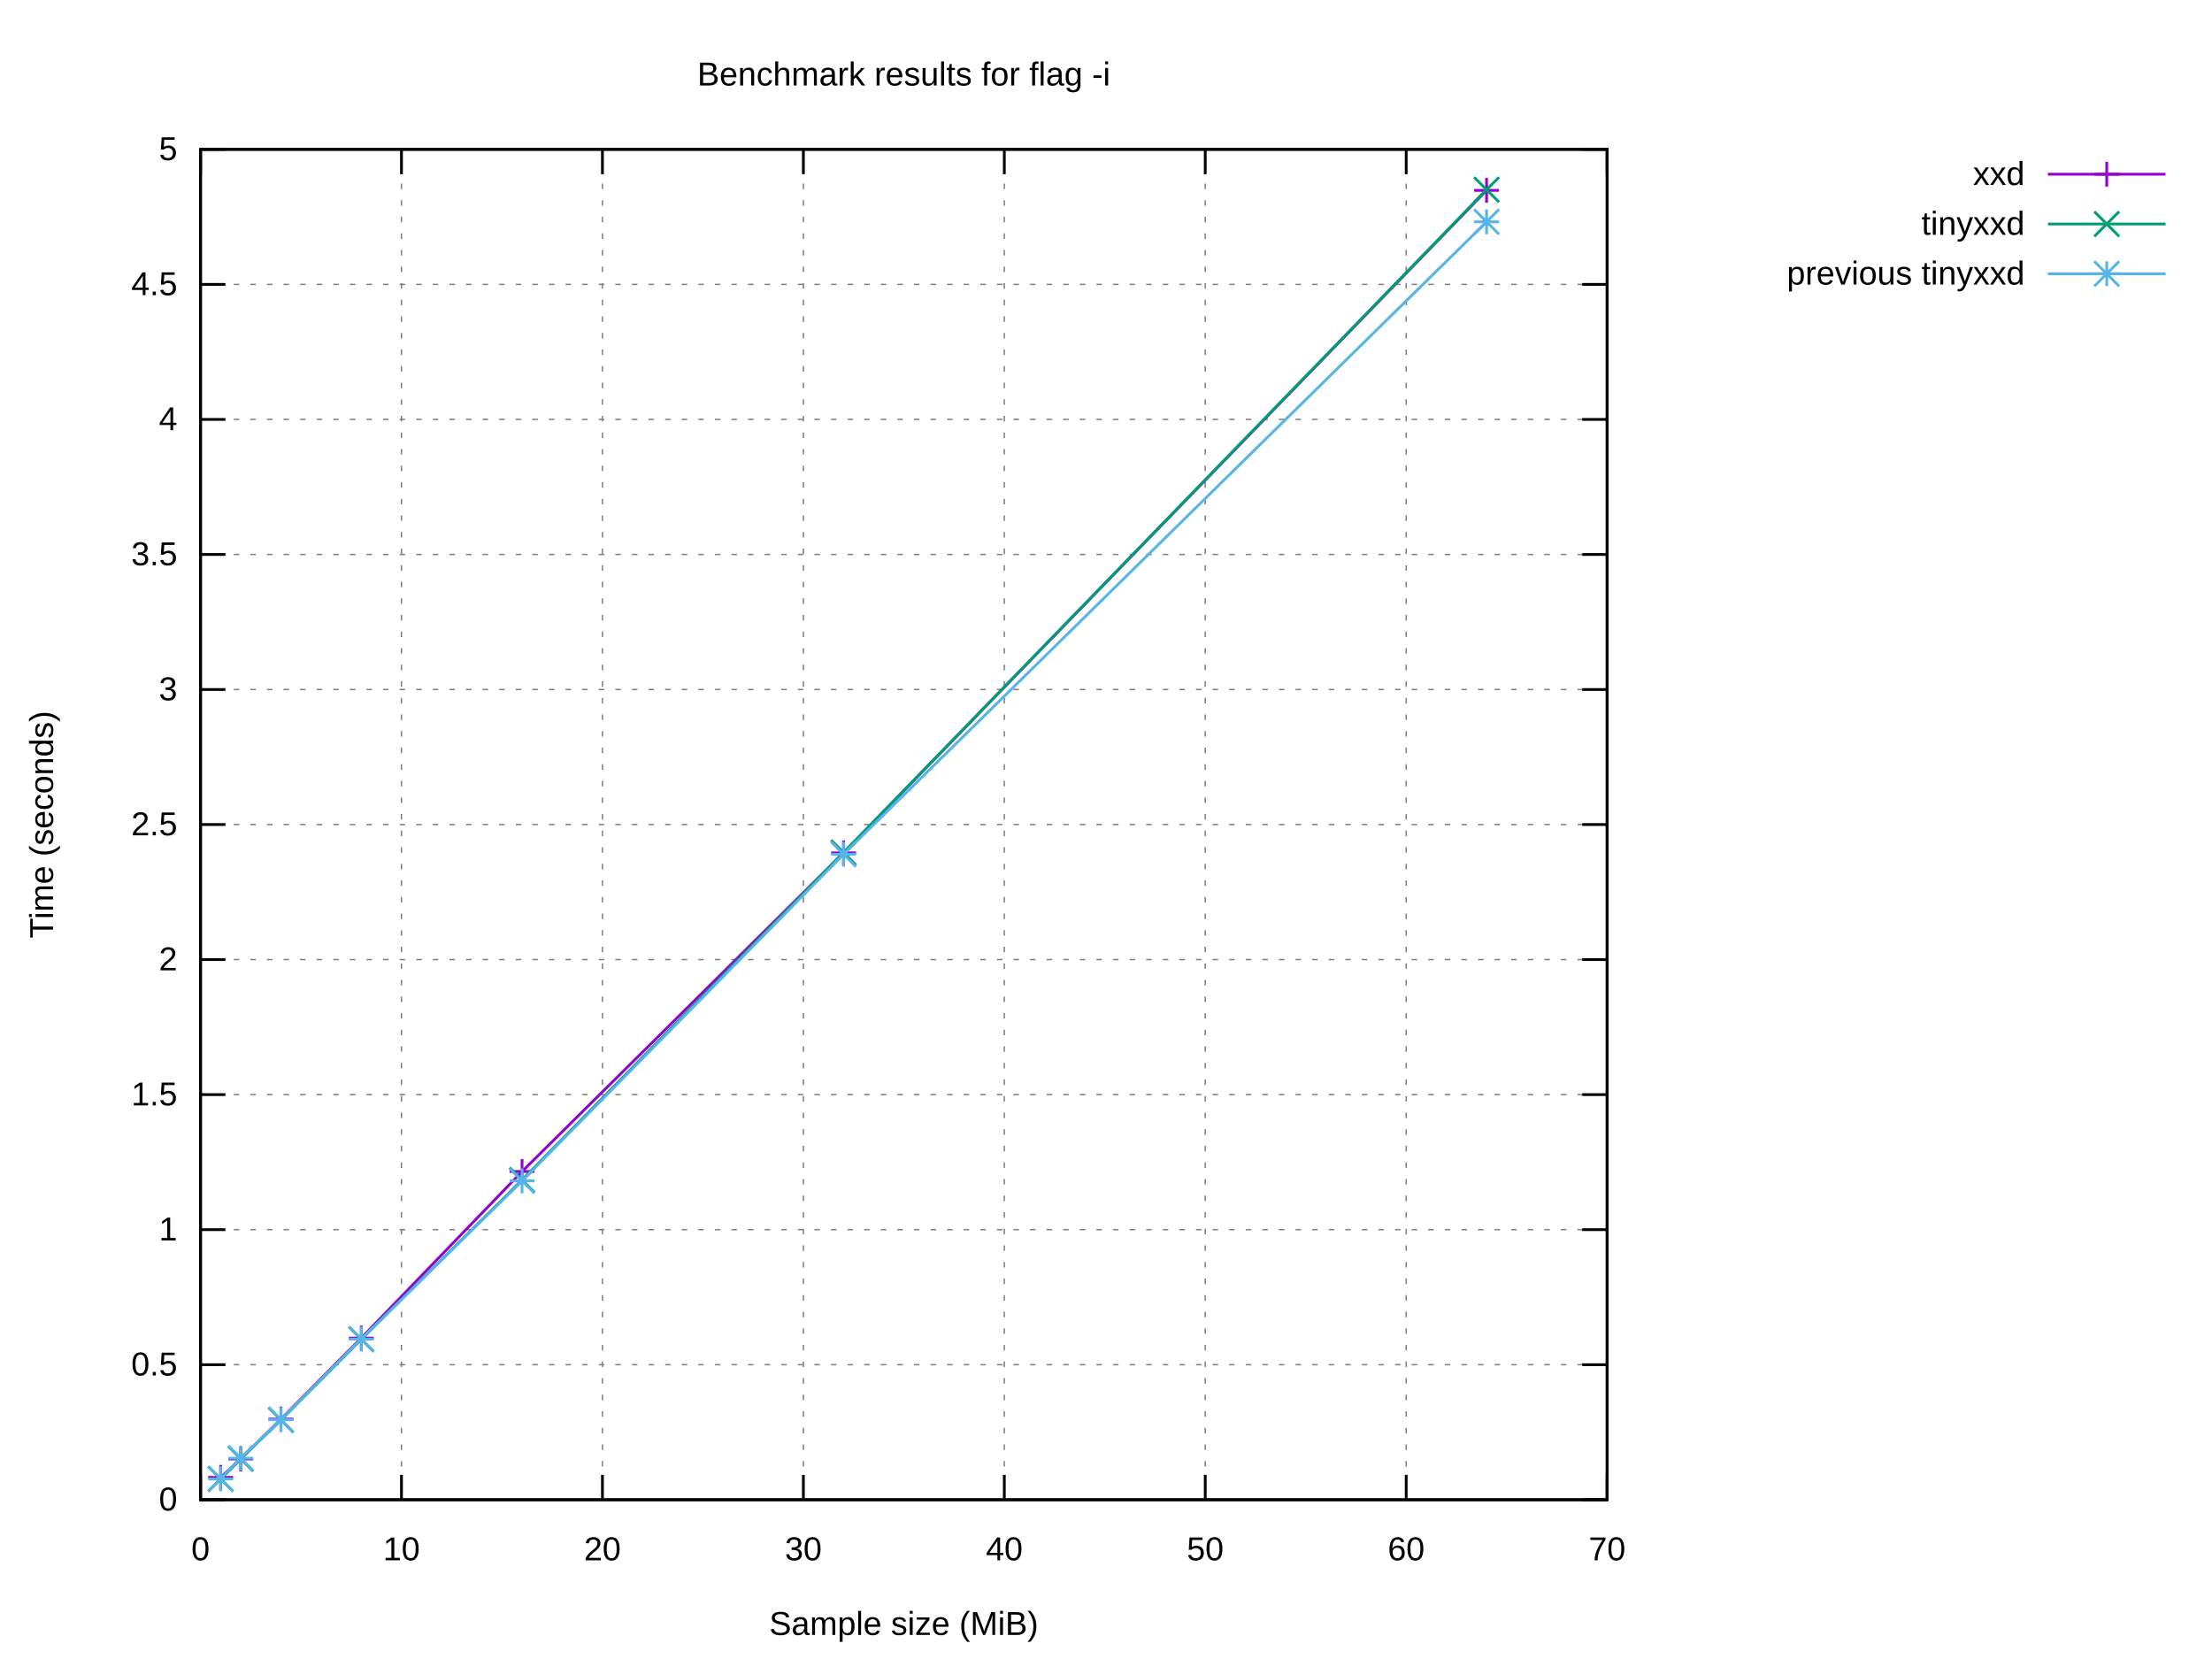
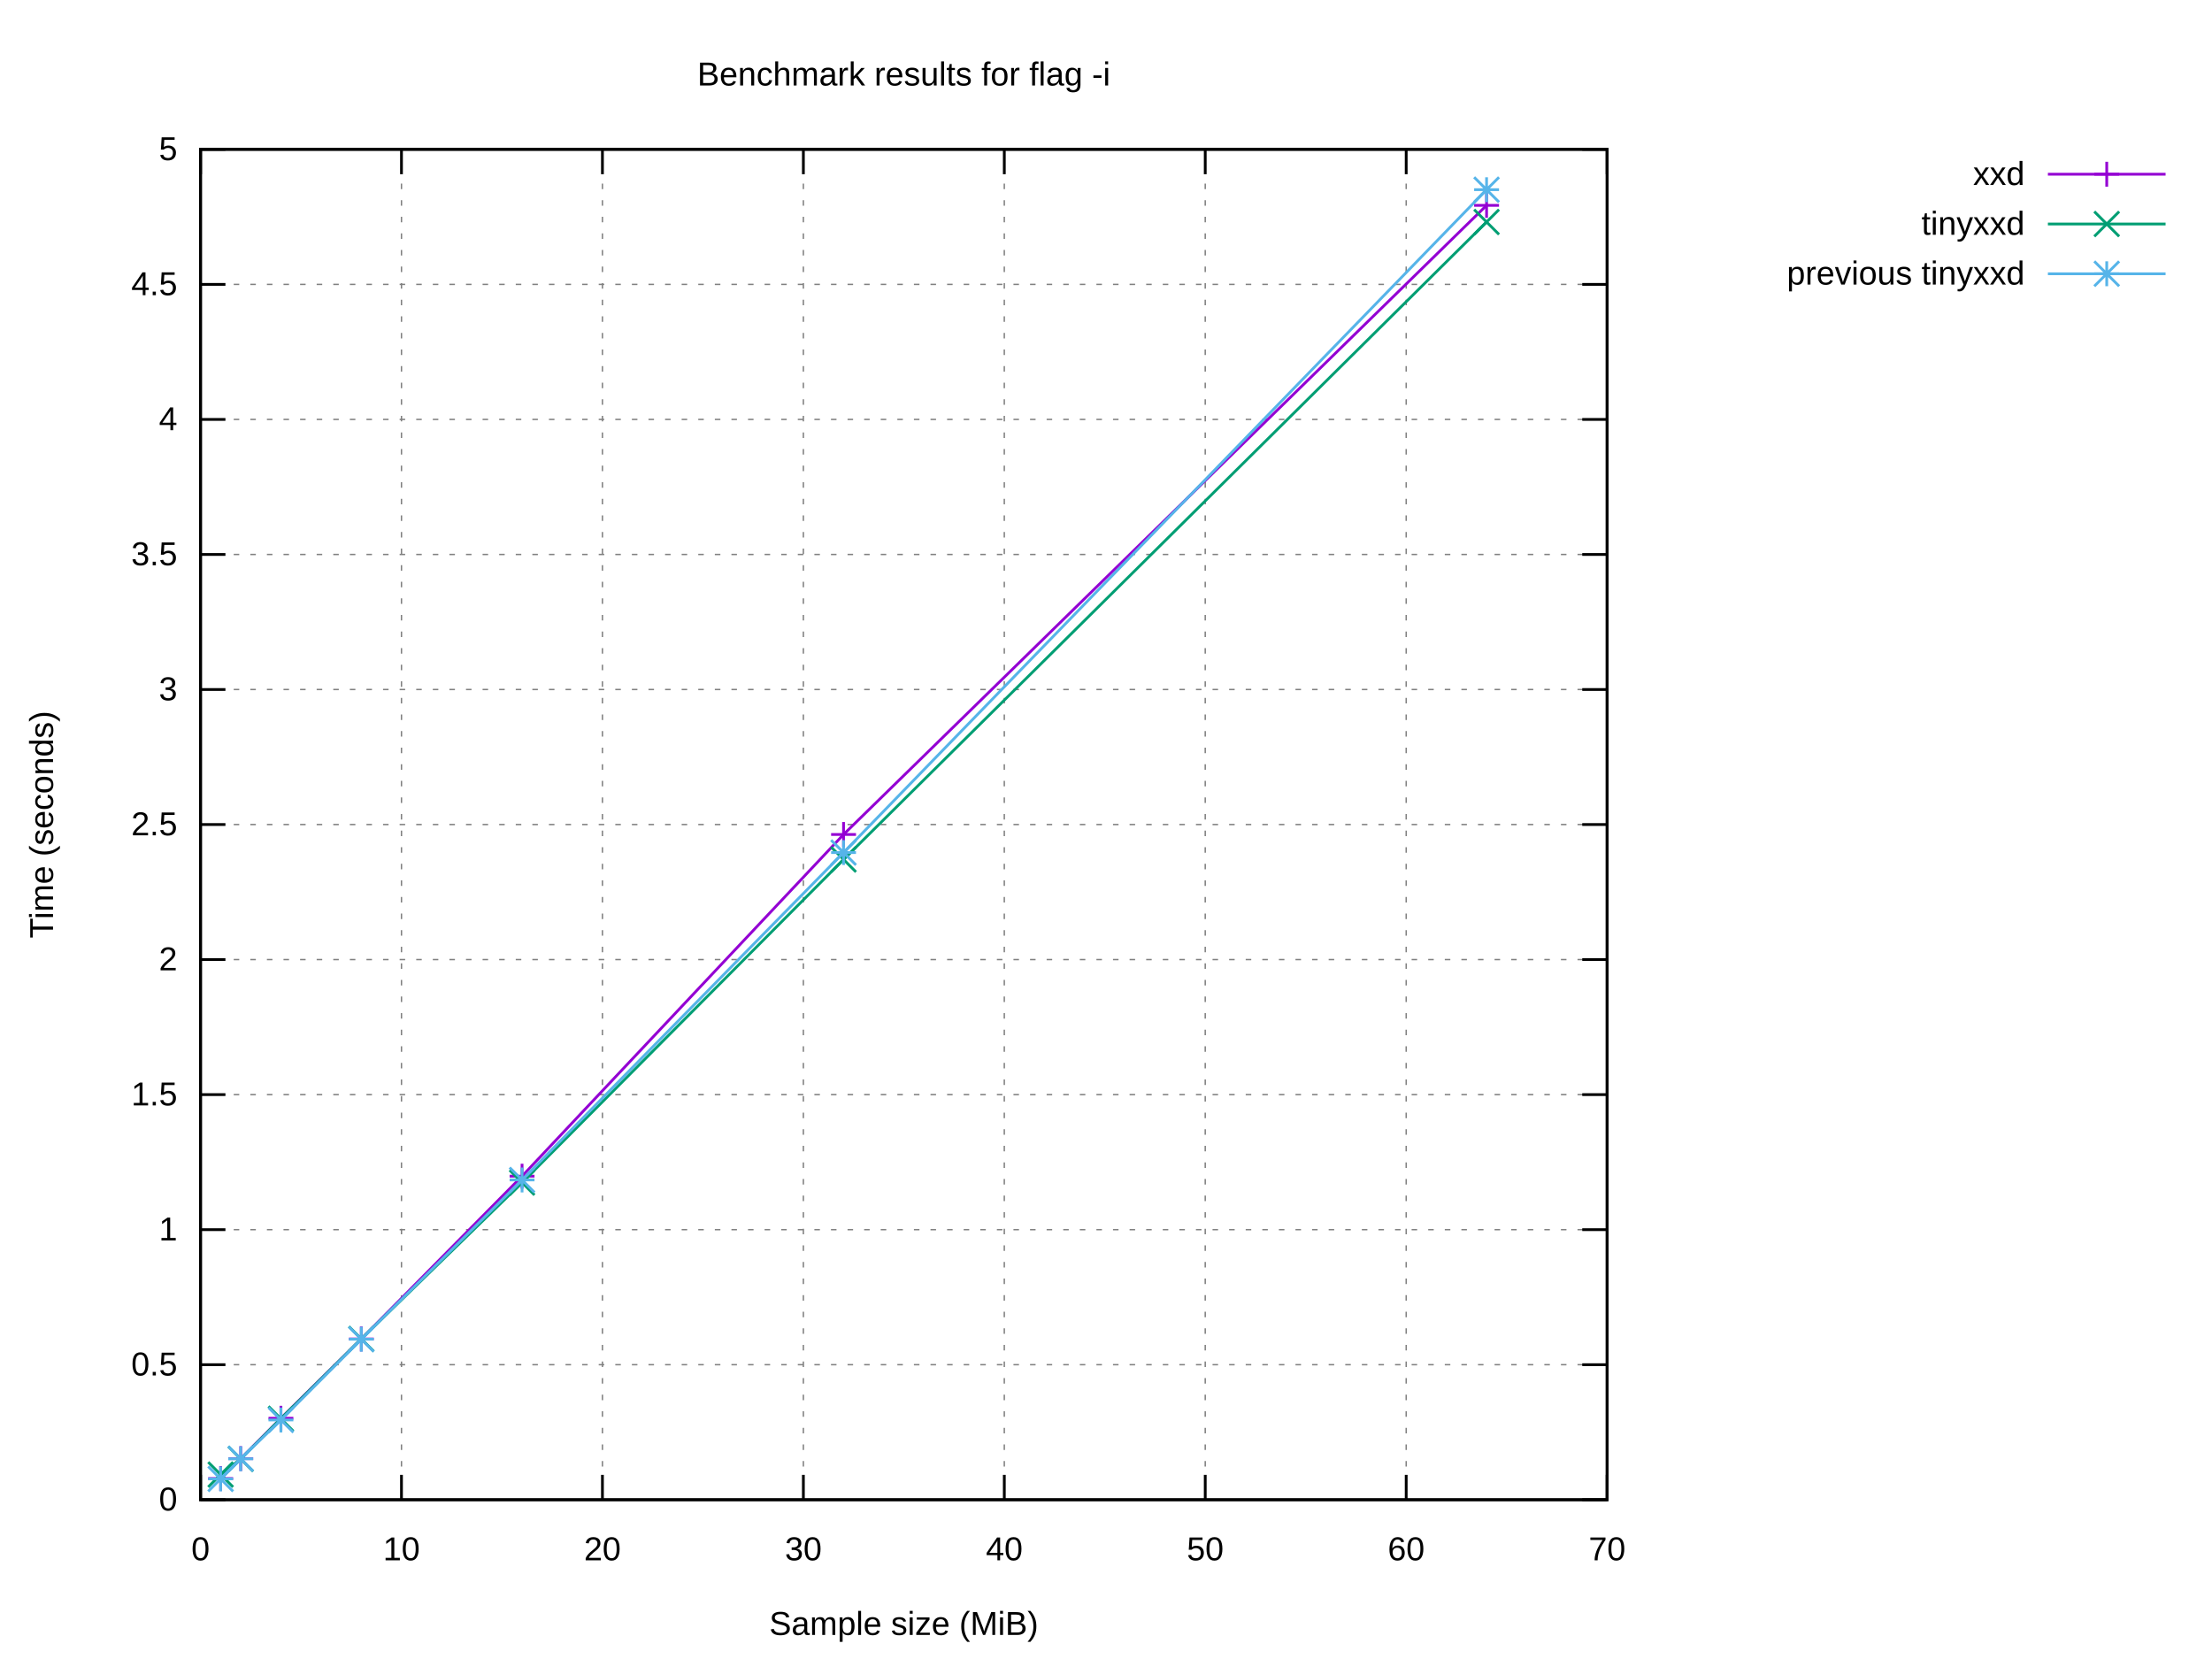
<svg xmlns="http://www.w3.org/2000/svg" xmlns:xlink="http://www.w3.org/1999/xlink" width="800" height="600" viewBox="0 0 800 600">
  <g id="gnuplot_canvas">
    <rect x="0" y="0" width="800" height="600" fill="#ffffff" />
    <defs>
      <circle id="gpDot" r="0.5" stroke-width="0.5" stroke="currentColor" />
      <path id="gpPt0" stroke-width="0.222" stroke="currentColor" d="M-1,0 h2 M0,-1 v2" />
      <path id="gpPt1" stroke-width="0.222" stroke="currentColor" d="M-1,-1 L1,1 M1,-1 L-1,1" />
      <path id="gpPt2" stroke-width="0.222" stroke="currentColor" d="M-1,0 L1,0 M0,-1 L0,1 M-1,-1 L1,1 M-1,1 L1,-1" />
      <rect id="gpPt3" stroke-width="0.222" stroke="currentColor" x="-1" y="-1" width="2" height="2" />
      <rect id="gpPt4" stroke-width="0.222" stroke="currentColor" fill="currentColor" x="-1" y="-1" width="2" height="2" />
      <circle id="gpPt5" stroke-width="0.222" stroke="currentColor" cx="0" cy="0" r="1" />
      <use xlink:href="#gpPt5" id="gpPt6" fill="currentColor" stroke="none" />
      <path id="gpPt7" stroke-width="0.222" stroke="currentColor" d="M0,-1.33 L-1.33,0.67 L1.33,0.67 z" />
      <use xlink:href="#gpPt7" id="gpPt8" fill="currentColor" stroke="none" />
      <use xlink:href="#gpPt7" id="gpPt9" stroke="currentColor" transform="rotate(180)" />
      <use xlink:href="#gpPt9" id="gpPt10" fill="currentColor" stroke="none" />
      <use xlink:href="#gpPt3" id="gpPt11" stroke="currentColor" transform="rotate(45)" />
      <use xlink:href="#gpPt11" id="gpPt12" fill="currentColor" stroke="none" />
      <path id="gpPt13" stroke-width="0.222" stroke="currentColor" d="M0,1.330 L1.265,0.411 L0.782,-1.067 L-0.782,-1.076 L-1.265,0.411 z" />
      <use xlink:href="#gpPt13" id="gpPt14" fill="currentColor" stroke="none" />
      <filter id="textbox" filterUnits="objectBoundingBox" x="0" y="0" height="1" width="1">
        <feFlood flood-color="#FFFFFF" flood-opacity="1" result="bgnd" />
        <feComposite in="SourceGraphic" in2="bgnd" operator="atop" />
      </filter>
      <filter id="greybox" filterUnits="objectBoundingBox" x="0" y="0" height="1" width="1">
        <feFlood flood-color="lightgrey" flood-opacity="1" result="grey" />
        <feComposite in="SourceGraphic" in2="grey" operator="atop" />
      </filter>
    </defs>
    <g fill="none" color="#FFFFFF" stroke="currentColor" stroke-width="1.00" stroke-linecap="butt" stroke-linejoin="miter">
</g>
    <g fill="none" color="black" stroke="currentColor" stroke-width="1.00" stroke-linecap="butt" stroke-linejoin="miter">
</g>
    <g fill="none" color="black" stroke="black" stroke-width="0.50" stroke-linecap="butt" stroke-linejoin="miter">
</g>
    <g fill="none" color="gray" stroke="currentColor" stroke-width="0.50" stroke-linecap="butt" stroke-linejoin="miter">
      <path stroke="gray" stroke-dasharray="2,4" class="gridline" d="M72.53,542.40 L581.24,542.40  " />
    </g>
    <g fill="none" color="gray" stroke="gray" stroke-width="1.00" stroke-linecap="butt" stroke-linejoin="miter">
</g>
    <g fill="none" color="black" stroke="currentColor" stroke-width="1.00" stroke-linecap="butt" stroke-linejoin="miter">
      <path stroke="black" d="M72.53,542.40 L81.53,542.40 M581.24,542.40 L572.24,542.40  " />
      <g transform="translate(64.14,546.30)" stroke="none" fill="black" font-family="Arial" font-size="12.00" text-anchor="end">
        <text>
          <tspan font-family="Arial"> 0</tspan>
        </text>
      </g>
    </g>
    <g fill="none" color="black" stroke="currentColor" stroke-width="1.00" stroke-linecap="butt" stroke-linejoin="miter">
</g>
    <g fill="none" color="black" stroke="black" stroke-width="0.50" stroke-linecap="butt" stroke-linejoin="miter">
</g>
    <g fill="none" color="gray" stroke="currentColor" stroke-width="0.50" stroke-linecap="butt" stroke-linejoin="miter">
      <path stroke="gray" stroke-dasharray="2,4" class="gridline" d="M72.53,493.56 L581.24,493.56  " />
    </g>
    <g fill="none" color="gray" stroke="gray" stroke-width="1.00" stroke-linecap="butt" stroke-linejoin="miter">
</g>
    <g fill="none" color="black" stroke="currentColor" stroke-width="1.00" stroke-linecap="butt" stroke-linejoin="miter">
      <path stroke="black" d="M72.53,493.56 L81.53,493.56 M581.24,493.56 L572.24,493.56  " />
      <g transform="translate(64.14,497.46)" stroke="none" fill="black" font-family="Arial" font-size="12.00" text-anchor="end">
        <text>
          <tspan font-family="Arial"> 0.5</tspan>
        </text>
      </g>
    </g>
    <g fill="none" color="black" stroke="currentColor" stroke-width="1.00" stroke-linecap="butt" stroke-linejoin="miter">
</g>
    <g fill="none" color="black" stroke="black" stroke-width="0.50" stroke-linecap="butt" stroke-linejoin="miter">
</g>
    <g fill="none" color="gray" stroke="currentColor" stroke-width="0.50" stroke-linecap="butt" stroke-linejoin="miter">
      <path stroke="gray" stroke-dasharray="2,4" class="gridline" d="M72.53,444.72 L581.24,444.72  " />
    </g>
    <g fill="none" color="gray" stroke="gray" stroke-width="1.00" stroke-linecap="butt" stroke-linejoin="miter">
</g>
    <g fill="none" color="black" stroke="currentColor" stroke-width="1.00" stroke-linecap="butt" stroke-linejoin="miter">
      <path stroke="black" d="M72.53,444.72 L81.53,444.72 M581.24,444.72 L572.24,444.72  " />
      <g transform="translate(64.14,448.62)" stroke="none" fill="black" font-family="Arial" font-size="12.00" text-anchor="end">
        <text>
          <tspan font-family="Arial"> 1</tspan>
        </text>
      </g>
    </g>
    <g fill="none" color="black" stroke="currentColor" stroke-width="1.00" stroke-linecap="butt" stroke-linejoin="miter">
</g>
    <g fill="none" color="black" stroke="black" stroke-width="0.50" stroke-linecap="butt" stroke-linejoin="miter">
</g>
    <g fill="none" color="gray" stroke="currentColor" stroke-width="0.50" stroke-linecap="butt" stroke-linejoin="miter">
      <path stroke="gray" stroke-dasharray="2,4" class="gridline" d="M72.53,395.88 L581.24,395.88  " />
    </g>
    <g fill="none" color="gray" stroke="gray" stroke-width="1.00" stroke-linecap="butt" stroke-linejoin="miter">
</g>
    <g fill="none" color="black" stroke="currentColor" stroke-width="1.00" stroke-linecap="butt" stroke-linejoin="miter">
      <path stroke="black" d="M72.53,395.88 L81.53,395.88 M581.24,395.88 L572.24,395.88  " />
      <g transform="translate(64.14,399.78)" stroke="none" fill="black" font-family="Arial" font-size="12.00" text-anchor="end">
        <text>
          <tspan font-family="Arial"> 1.5</tspan>
        </text>
      </g>
    </g>
    <g fill="none" color="black" stroke="currentColor" stroke-width="1.00" stroke-linecap="butt" stroke-linejoin="miter">
</g>
    <g fill="none" color="black" stroke="black" stroke-width="0.50" stroke-linecap="butt" stroke-linejoin="miter">
</g>
    <g fill="none" color="gray" stroke="currentColor" stroke-width="0.50" stroke-linecap="butt" stroke-linejoin="miter">
      <path stroke="gray" stroke-dasharray="2,4" class="gridline" d="M72.53,347.04 L581.24,347.04  " />
    </g>
    <g fill="none" color="gray" stroke="gray" stroke-width="1.00" stroke-linecap="butt" stroke-linejoin="miter">
</g>
    <g fill="none" color="black" stroke="currentColor" stroke-width="1.00" stroke-linecap="butt" stroke-linejoin="miter">
      <path stroke="black" d="M72.53,347.04 L81.53,347.04 M581.24,347.04 L572.24,347.04  " />
      <g transform="translate(64.14,350.94)" stroke="none" fill="black" font-family="Arial" font-size="12.00" text-anchor="end">
        <text>
          <tspan font-family="Arial"> 2</tspan>
        </text>
      </g>
    </g>
    <g fill="none" color="black" stroke="currentColor" stroke-width="1.00" stroke-linecap="butt" stroke-linejoin="miter">
</g>
    <g fill="none" color="black" stroke="black" stroke-width="0.50" stroke-linecap="butt" stroke-linejoin="miter">
</g>
    <g fill="none" color="gray" stroke="currentColor" stroke-width="0.50" stroke-linecap="butt" stroke-linejoin="miter">
      <path stroke="gray" stroke-dasharray="2,4" class="gridline" d="M72.53,298.20 L581.24,298.20  " />
    </g>
    <g fill="none" color="gray" stroke="gray" stroke-width="1.00" stroke-linecap="butt" stroke-linejoin="miter">
</g>
    <g fill="none" color="black" stroke="currentColor" stroke-width="1.00" stroke-linecap="butt" stroke-linejoin="miter">
      <path stroke="black" d="M72.53,298.20 L81.53,298.20 M581.24,298.20 L572.24,298.20  " />
      <g transform="translate(64.14,302.10)" stroke="none" fill="black" font-family="Arial" font-size="12.00" text-anchor="end">
        <text>
          <tspan font-family="Arial"> 2.5</tspan>
        </text>
      </g>
    </g>
    <g fill="none" color="black" stroke="currentColor" stroke-width="1.00" stroke-linecap="butt" stroke-linejoin="miter">
</g>
    <g fill="none" color="black" stroke="black" stroke-width="0.50" stroke-linecap="butt" stroke-linejoin="miter">
</g>
    <g fill="none" color="gray" stroke="currentColor" stroke-width="0.50" stroke-linecap="butt" stroke-linejoin="miter">
      <path stroke="gray" stroke-dasharray="2,4" class="gridline" d="M72.53,249.37 L581.24,249.37  " />
    </g>
    <g fill="none" color="gray" stroke="gray" stroke-width="1.00" stroke-linecap="butt" stroke-linejoin="miter">
</g>
    <g fill="none" color="black" stroke="currentColor" stroke-width="1.00" stroke-linecap="butt" stroke-linejoin="miter">
      <path stroke="black" d="M72.53,249.37 L81.53,249.37 M581.24,249.37 L572.24,249.37  " />
      <g transform="translate(64.14,253.27)" stroke="none" fill="black" font-family="Arial" font-size="12.00" text-anchor="end">
        <text>
          <tspan font-family="Arial"> 3</tspan>
        </text>
      </g>
    </g>
    <g fill="none" color="black" stroke="currentColor" stroke-width="1.00" stroke-linecap="butt" stroke-linejoin="miter">
</g>
    <g fill="none" color="black" stroke="black" stroke-width="0.50" stroke-linecap="butt" stroke-linejoin="miter">
</g>
    <g fill="none" color="gray" stroke="currentColor" stroke-width="0.50" stroke-linecap="butt" stroke-linejoin="miter">
      <path stroke="gray" stroke-dasharray="2,4" class="gridline" d="M72.53,200.53 L581.24,200.53  " />
    </g>
    <g fill="none" color="gray" stroke="gray" stroke-width="1.00" stroke-linecap="butt" stroke-linejoin="miter">
</g>
    <g fill="none" color="black" stroke="currentColor" stroke-width="1.00" stroke-linecap="butt" stroke-linejoin="miter">
      <path stroke="black" d="M72.53,200.53 L81.53,200.53 M581.24,200.53 L572.24,200.53  " />
      <g transform="translate(64.14,204.43)" stroke="none" fill="black" font-family="Arial" font-size="12.00" text-anchor="end">
        <text>
          <tspan font-family="Arial"> 3.5</tspan>
        </text>
      </g>
    </g>
    <g fill="none" color="black" stroke="currentColor" stroke-width="1.00" stroke-linecap="butt" stroke-linejoin="miter">
</g>
    <g fill="none" color="black" stroke="black" stroke-width="0.50" stroke-linecap="butt" stroke-linejoin="miter">
</g>
    <g fill="none" color="gray" stroke="currentColor" stroke-width="0.50" stroke-linecap="butt" stroke-linejoin="miter">
      <path stroke="gray" stroke-dasharray="2,4" class="gridline" d="M72.53,151.69 L581.24,151.69  " />
    </g>
    <g fill="none" color="gray" stroke="gray" stroke-width="1.00" stroke-linecap="butt" stroke-linejoin="miter">
</g>
    <g fill="none" color="black" stroke="currentColor" stroke-width="1.00" stroke-linecap="butt" stroke-linejoin="miter">
      <path stroke="black" d="M72.53,151.69 L81.53,151.69 M581.24,151.69 L572.24,151.69  " />
      <g transform="translate(64.14,155.59)" stroke="none" fill="black" font-family="Arial" font-size="12.00" text-anchor="end">
        <text>
          <tspan font-family="Arial"> 4</tspan>
        </text>
      </g>
    </g>
    <g fill="none" color="black" stroke="currentColor" stroke-width="1.00" stroke-linecap="butt" stroke-linejoin="miter">
</g>
    <g fill="none" color="black" stroke="black" stroke-width="0.50" stroke-linecap="butt" stroke-linejoin="miter">
</g>
    <g fill="none" color="gray" stroke="currentColor" stroke-width="0.50" stroke-linecap="butt" stroke-linejoin="miter">
      <path stroke="gray" stroke-dasharray="2,4" class="gridline" d="M72.53,102.85 L581.24,102.85  " />
    </g>
    <g fill="none" color="gray" stroke="gray" stroke-width="1.00" stroke-linecap="butt" stroke-linejoin="miter">
</g>
    <g fill="none" color="black" stroke="currentColor" stroke-width="1.00" stroke-linecap="butt" stroke-linejoin="miter">
      <path stroke="black" d="M72.53,102.85 L81.53,102.85 M581.24,102.85 L572.24,102.85  " />
      <g transform="translate(64.14,106.75)" stroke="none" fill="black" font-family="Arial" font-size="12.00" text-anchor="end">
        <text>
          <tspan font-family="Arial"> 4.5</tspan>
        </text>
      </g>
    </g>
    <g fill="none" color="black" stroke="currentColor" stroke-width="1.00" stroke-linecap="butt" stroke-linejoin="miter">
</g>
    <g fill="none" color="black" stroke="black" stroke-width="0.50" stroke-linecap="butt" stroke-linejoin="miter">
</g>
    <g fill="none" color="gray" stroke="currentColor" stroke-width="0.50" stroke-linecap="butt" stroke-linejoin="miter">
      <path stroke="gray" stroke-dasharray="2,4" class="gridline" d="M72.53,54.01 L581.24,54.01  " />
    </g>
    <g fill="none" color="gray" stroke="gray" stroke-width="1.00" stroke-linecap="butt" stroke-linejoin="miter">
</g>
    <g fill="none" color="black" stroke="currentColor" stroke-width="1.00" stroke-linecap="butt" stroke-linejoin="miter">
      <path stroke="black" d="M72.53,54.01 L81.53,54.01 M581.24,54.01 L572.24,54.01  " />
      <g transform="translate(64.14,57.91)" stroke="none" fill="black" font-family="Arial" font-size="12.00" text-anchor="end">
        <text>
          <tspan font-family="Arial"> 5</tspan>
        </text>
      </g>
    </g>
    <g fill="none" color="black" stroke="currentColor" stroke-width="1.00" stroke-linecap="butt" stroke-linejoin="miter">
</g>
    <g fill="none" color="black" stroke="black" stroke-width="0.50" stroke-linecap="butt" stroke-linejoin="miter">
</g>
    <g fill="none" color="gray" stroke="currentColor" stroke-width="0.50" stroke-linecap="butt" stroke-linejoin="miter">
      <path stroke="gray" stroke-dasharray="2,4" class="gridline" d="M72.53,542.40 L72.53,54.01  " />
    </g>
    <g fill="none" color="gray" stroke="gray" stroke-width="1.00" stroke-linecap="butt" stroke-linejoin="miter">
</g>
    <g fill="none" color="black" stroke="currentColor" stroke-width="1.00" stroke-linecap="butt" stroke-linejoin="miter">
      <path stroke="black" d="M72.53,542.40 L72.53,533.40 M72.53,54.01 L72.53,63.01  " />
      <g transform="translate(72.53,564.30)" stroke="none" fill="black" font-family="Arial" font-size="12.00" text-anchor="middle">
        <text>
          <tspan font-family="Arial"> 0</tspan>
        </text>
      </g>
    </g>
    <g fill="none" color="black" stroke="currentColor" stroke-width="1.00" stroke-linecap="butt" stroke-linejoin="miter">
</g>
    <g fill="none" color="black" stroke="black" stroke-width="0.50" stroke-linecap="butt" stroke-linejoin="miter">
</g>
    <g fill="none" color="gray" stroke="currentColor" stroke-width="0.50" stroke-linecap="butt" stroke-linejoin="miter">
      <path stroke="gray" stroke-dasharray="2,4" class="gridline" d="M145.20,542.40 L145.20,54.01  " />
    </g>
    <g fill="none" color="gray" stroke="gray" stroke-width="1.00" stroke-linecap="butt" stroke-linejoin="miter">
</g>
    <g fill="none" color="black" stroke="currentColor" stroke-width="1.00" stroke-linecap="butt" stroke-linejoin="miter">
      <path stroke="black" d="M145.20,542.40 L145.20,533.40 M145.20,54.01 L145.20,63.01  " />
      <g transform="translate(145.20,564.30)" stroke="none" fill="black" font-family="Arial" font-size="12.00" text-anchor="middle">
        <text>
          <tspan font-family="Arial"> 10</tspan>
        </text>
      </g>
    </g>
    <g fill="none" color="black" stroke="currentColor" stroke-width="1.00" stroke-linecap="butt" stroke-linejoin="miter">
</g>
    <g fill="none" color="black" stroke="black" stroke-width="0.50" stroke-linecap="butt" stroke-linejoin="miter">
</g>
    <g fill="none" color="gray" stroke="currentColor" stroke-width="0.50" stroke-linecap="butt" stroke-linejoin="miter">
      <path stroke="gray" stroke-dasharray="2,4" class="gridline" d="M217.88,542.40 L217.88,54.01  " />
    </g>
    <g fill="none" color="gray" stroke="gray" stroke-width="1.00" stroke-linecap="butt" stroke-linejoin="miter">
</g>
    <g fill="none" color="black" stroke="currentColor" stroke-width="1.00" stroke-linecap="butt" stroke-linejoin="miter">
      <path stroke="black" d="M217.88,542.40 L217.88,533.40 M217.88,54.01 L217.88,63.01  " />
      <g transform="translate(217.88,564.30)" stroke="none" fill="black" font-family="Arial" font-size="12.00" text-anchor="middle">
        <text>
          <tspan font-family="Arial"> 20</tspan>
        </text>
      </g>
    </g>
    <g fill="none" color="black" stroke="currentColor" stroke-width="1.00" stroke-linecap="butt" stroke-linejoin="miter">
</g>
    <g fill="none" color="black" stroke="black" stroke-width="0.50" stroke-linecap="butt" stroke-linejoin="miter">
</g>
    <g fill="none" color="gray" stroke="currentColor" stroke-width="0.50" stroke-linecap="butt" stroke-linejoin="miter">
      <path stroke="gray" stroke-dasharray="2,4" class="gridline" d="M290.55,542.40 L290.55,54.01  " />
    </g>
    <g fill="none" color="gray" stroke="gray" stroke-width="1.00" stroke-linecap="butt" stroke-linejoin="miter">
</g>
    <g fill="none" color="black" stroke="currentColor" stroke-width="1.00" stroke-linecap="butt" stroke-linejoin="miter">
      <path stroke="black" d="M290.55,542.40 L290.55,533.40 M290.55,54.01 L290.55,63.01  " />
      <g transform="translate(290.55,564.30)" stroke="none" fill="black" font-family="Arial" font-size="12.00" text-anchor="middle">
        <text>
          <tspan font-family="Arial"> 30</tspan>
        </text>
      </g>
    </g>
    <g fill="none" color="black" stroke="currentColor" stroke-width="1.00" stroke-linecap="butt" stroke-linejoin="miter">
</g>
    <g fill="none" color="black" stroke="black" stroke-width="0.50" stroke-linecap="butt" stroke-linejoin="miter">
</g>
    <g fill="none" color="gray" stroke="currentColor" stroke-width="0.50" stroke-linecap="butt" stroke-linejoin="miter">
      <path stroke="gray" stroke-dasharray="2,4" class="gridline" d="M363.22,542.40 L363.22,54.01  " />
    </g>
    <g fill="none" color="gray" stroke="gray" stroke-width="1.00" stroke-linecap="butt" stroke-linejoin="miter">
</g>
    <g fill="none" color="black" stroke="currentColor" stroke-width="1.00" stroke-linecap="butt" stroke-linejoin="miter">
      <path stroke="black" d="M363.22,542.40 L363.22,533.40 M363.22,54.01 L363.22,63.01  " />
      <g transform="translate(363.22,564.30)" stroke="none" fill="black" font-family="Arial" font-size="12.00" text-anchor="middle">
        <text>
          <tspan font-family="Arial"> 40</tspan>
        </text>
      </g>
    </g>
    <g fill="none" color="black" stroke="currentColor" stroke-width="1.00" stroke-linecap="butt" stroke-linejoin="miter">
</g>
    <g fill="none" color="black" stroke="black" stroke-width="0.50" stroke-linecap="butt" stroke-linejoin="miter">
</g>
    <g fill="none" color="gray" stroke="currentColor" stroke-width="0.50" stroke-linecap="butt" stroke-linejoin="miter">
      <path stroke="gray" stroke-dasharray="2,4" class="gridline" d="M435.89,542.40 L435.89,54.01  " />
    </g>
    <g fill="none" color="gray" stroke="gray" stroke-width="1.00" stroke-linecap="butt" stroke-linejoin="miter">
</g>
    <g fill="none" color="black" stroke="currentColor" stroke-width="1.00" stroke-linecap="butt" stroke-linejoin="miter">
      <path stroke="black" d="M435.89,542.40 L435.89,533.40 M435.89,54.01 L435.89,63.01  " />
      <g transform="translate(435.89,564.30)" stroke="none" fill="black" font-family="Arial" font-size="12.00" text-anchor="middle">
        <text>
          <tspan font-family="Arial"> 50</tspan>
        </text>
      </g>
    </g>
    <g fill="none" color="black" stroke="currentColor" stroke-width="1.00" stroke-linecap="butt" stroke-linejoin="miter">
</g>
    <g fill="none" color="black" stroke="black" stroke-width="0.50" stroke-linecap="butt" stroke-linejoin="miter">
</g>
    <g fill="none" color="gray" stroke="currentColor" stroke-width="0.50" stroke-linecap="butt" stroke-linejoin="miter">
      <path stroke="gray" stroke-dasharray="2,4" class="gridline" d="M508.57,542.40 L508.57,54.01  " />
    </g>
    <g fill="none" color="gray" stroke="gray" stroke-width="1.00" stroke-linecap="butt" stroke-linejoin="miter">
</g>
    <g fill="none" color="black" stroke="currentColor" stroke-width="1.00" stroke-linecap="butt" stroke-linejoin="miter">
      <path stroke="black" d="M508.57,542.40 L508.57,533.40 M508.57,54.01 L508.57,63.01  " />
      <g transform="translate(508.57,564.30)" stroke="none" fill="black" font-family="Arial" font-size="12.00" text-anchor="middle">
        <text>
          <tspan font-family="Arial"> 60</tspan>
        </text>
      </g>
    </g>
    <g fill="none" color="black" stroke="currentColor" stroke-width="1.00" stroke-linecap="butt" stroke-linejoin="miter">
</g>
    <g fill="none" color="black" stroke="black" stroke-width="0.50" stroke-linecap="butt" stroke-linejoin="miter">
</g>
    <g fill="none" color="gray" stroke="currentColor" stroke-width="0.50" stroke-linecap="butt" stroke-linejoin="miter">
      <path stroke="gray" stroke-dasharray="2,4" class="gridline" d="M581.24,542.40 L581.24,54.01  " />
    </g>
    <g fill="none" color="gray" stroke="gray" stroke-width="1.00" stroke-linecap="butt" stroke-linejoin="miter">
</g>
    <g fill="none" color="black" stroke="currentColor" stroke-width="1.00" stroke-linecap="butt" stroke-linejoin="miter">
      <path stroke="black" d="M581.24,542.40 L581.24,533.40 M581.24,54.01 L581.24,63.01  " />
      <g transform="translate(581.24,564.30)" stroke="none" fill="black" font-family="Arial" font-size="12.00" text-anchor="middle">
        <text>
          <tspan font-family="Arial"> 70</tspan>
        </text>
      </g>
    </g>
    <g fill="none" color="black" stroke="currentColor" stroke-width="1.00" stroke-linecap="butt" stroke-linejoin="miter">
</g>
    <g fill="none" color="black" stroke="currentColor" stroke-width="1.00" stroke-linecap="butt" stroke-linejoin="miter">
      <path stroke="black" d="M72.53,54.01 L72.53,542.40 L581.24,542.40 L581.24,54.01 L72.53,54.01 Z  " />
    </g>
    <g fill="none" color="black" stroke="currentColor" stroke-width="1.00" stroke-linecap="butt" stroke-linejoin="miter">
</g>
    <g id="gnuplot_plot_1">
      <g fill="none" color="black" stroke="currentColor" stroke-width="1.00" stroke-linecap="butt" stroke-linejoin="miter">
        <g transform="translate(732.26,66.91)" stroke="none" fill="black" font-family="Arial" font-size="12.00" text-anchor="end">
          <text>
            <tspan font-family="Arial">xxd</tspan>
          </text>
        </g>
      </g>
      <g fill="none" color="black" stroke="currentColor" stroke-width="1.00" stroke-linecap="butt" stroke-linejoin="miter">
-         <path stroke="rgb(148,   0, 211)" d="M740.65,63.01 L783.21,63.01 M537.64,68.85 L305.08,308.45 L188.81,423.69 L130.67,483.93 L101.60,513.23 L87.06,527.66   L79.80,534.31  " />
-         <use xlink:href="#gpPt0" transform="translate(537.64,68.85) scale(4.50)" color="rgb(148,   0, 211)" />
-         <use xlink:href="#gpPt0" transform="translate(305.08,308.45) scale(4.50)" color="rgb(148,   0, 211)" />
-         <use xlink:href="#gpPt0" transform="translate(188.81,423.69) scale(4.50)" color="rgb(148,   0, 211)" />
-         <use xlink:href="#gpPt0" transform="translate(130.67,483.93) scale(4.50)" color="rgb(148,   0, 211)" />
-         <use xlink:href="#gpPt0" transform="translate(101.60,513.23) scale(4.50)" color="rgb(148,   0, 211)" />
-         <use xlink:href="#gpPt0" transform="translate(87.06,527.66) scale(4.50)" color="rgb(148,   0, 211)" />
-         <use xlink:href="#gpPt0" transform="translate(79.80,534.31) scale(4.50)" color="rgb(148,   0, 211)" />
+         <path stroke="rgb(148,   0, 211)" d="M740.65,63.01 L783.21,63.01 M537.64,74.27 L305.08,301.80 L188.81,425.38 L130.67,484.25 L101.60,512.93 L87.06,527.53   L79.80,534.73  " />
+         <use xlink:href="#gpPt0" transform="translate(537.64,74.27) scale(4.50)" color="rgb(148,   0, 211)" />
+         <use xlink:href="#gpPt0" transform="translate(305.08,301.80) scale(4.50)" color="rgb(148,   0, 211)" />
+         <use xlink:href="#gpPt0" transform="translate(188.81,425.38) scale(4.50)" color="rgb(148,   0, 211)" />
+         <use xlink:href="#gpPt0" transform="translate(130.67,484.25) scale(4.50)" color="rgb(148,   0, 211)" />
+         <use xlink:href="#gpPt0" transform="translate(101.60,512.93) scale(4.50)" color="rgb(148,   0, 211)" />
+         <use xlink:href="#gpPt0" transform="translate(87.06,527.53) scale(4.50)" color="rgb(148,   0, 211)" />
+         <use xlink:href="#gpPt0" transform="translate(79.80,534.73) scale(4.50)" color="rgb(148,   0, 211)" />
        <use xlink:href="#gpPt0" transform="translate(761.93,63.01) scale(4.50)" color="rgb(148,   0, 211)" />
      </g>
    </g>
    <g id="gnuplot_plot_2">
      <g fill="none" color="black" stroke="currentColor" stroke-width="1.00" stroke-linecap="butt" stroke-linejoin="miter">
        <g transform="translate(732.26,84.91)" stroke="none" fill="black" font-family="Arial" font-size="12.00" text-anchor="end">
          <text>
            <tspan font-family="Arial">tinyxxd</tspan>
          </text>
        </g>
      </g>
      <g fill="none" color="black" stroke="currentColor" stroke-width="1.00" stroke-linecap="butt" stroke-linejoin="miter">
-         <path stroke="rgb(  0, 158, 115)" d="M740.65,81.01 L783.21,81.01 M537.64,68.60 L305.08,308.34 L188.81,426.75 L130.67,484.35 L101.60,513.55 L87.06,527.60   L79.80,534.87  " />
-         <use xlink:href="#gpPt1" transform="translate(537.64,68.60) scale(4.50)" color="rgb(  0, 158, 115)" />
-         <use xlink:href="#gpPt1" transform="translate(305.08,308.34) scale(4.50)" color="rgb(  0, 158, 115)" />
-         <use xlink:href="#gpPt1" transform="translate(188.81,426.75) scale(4.50)" color="rgb(  0, 158, 115)" />
-         <use xlink:href="#gpPt1" transform="translate(130.67,484.35) scale(4.50)" color="rgb(  0, 158, 115)" />
-         <use xlink:href="#gpPt1" transform="translate(101.60,513.55) scale(4.50)" color="rgb(  0, 158, 115)" />
-         <use xlink:href="#gpPt1" transform="translate(87.06,527.60) scale(4.50)" color="rgb(  0, 158, 115)" />
-         <use xlink:href="#gpPt1" transform="translate(79.80,534.87) scale(4.50)" color="rgb(  0, 158, 115)" />
+         <path stroke="rgb(  0, 158, 115)" d="M740.65,81.01 L783.21,81.01 M537.64,80.29 L305.08,310.85 L188.81,427.70 L130.67,484.23 L101.60,513.10 L87.06,527.64   L79.80,533.30  " />
+         <use xlink:href="#gpPt1" transform="translate(537.64,80.29) scale(4.50)" color="rgb(  0, 158, 115)" />
+         <use xlink:href="#gpPt1" transform="translate(305.08,310.85) scale(4.50)" color="rgb(  0, 158, 115)" />
+         <use xlink:href="#gpPt1" transform="translate(188.81,427.70) scale(4.50)" color="rgb(  0, 158, 115)" />
+         <use xlink:href="#gpPt1" transform="translate(130.67,484.23) scale(4.50)" color="rgb(  0, 158, 115)" />
+         <use xlink:href="#gpPt1" transform="translate(101.60,513.10) scale(4.50)" color="rgb(  0, 158, 115)" />
+         <use xlink:href="#gpPt1" transform="translate(87.06,527.64) scale(4.50)" color="rgb(  0, 158, 115)" />
+         <use xlink:href="#gpPt1" transform="translate(79.80,533.30) scale(4.50)" color="rgb(  0, 158, 115)" />
        <use xlink:href="#gpPt1" transform="translate(761.93,81.01) scale(4.50)" color="rgb(  0, 158, 115)" />
      </g>
    </g>
    <g id="gnuplot_plot_3">
      <g fill="none" color="black" stroke="currentColor" stroke-width="1.00" stroke-linecap="butt" stroke-linejoin="miter">
        <g transform="translate(732.26,102.91)" stroke="none" fill="black" font-family="Arial" font-size="12.00" text-anchor="end">
          <text>
            <tspan font-family="Arial">previous tinyxxd</tspan>
          </text>
        </g>
      </g>
      <g fill="none" color="black" stroke="currentColor" stroke-width="1.00" stroke-linecap="butt" stroke-linejoin="miter">
-         <path stroke="rgb( 86, 180, 233)" d="M740.65,99.01 L783.21,99.01 M537.64,80.22 L305.08,308.96 L188.81,427.08 L130.67,484.29 L101.60,513.46 L87.06,527.38   L79.80,534.85  " />
-         <use xlink:href="#gpPt2" transform="translate(537.64,80.22) scale(4.50)" color="rgb( 86, 180, 233)" />
-         <use xlink:href="#gpPt2" transform="translate(305.08,308.96) scale(4.50)" color="rgb( 86, 180, 233)" />
-         <use xlink:href="#gpPt2" transform="translate(188.81,427.08) scale(4.50)" color="rgb( 86, 180, 233)" />
-         <use xlink:href="#gpPt2" transform="translate(130.67,484.29) scale(4.50)" color="rgb( 86, 180, 233)" />
-         <use xlink:href="#gpPt2" transform="translate(101.60,513.46) scale(4.50)" color="rgb( 86, 180, 233)" />
-         <use xlink:href="#gpPt2" transform="translate(87.06,527.38) scale(4.50)" color="rgb( 86, 180, 233)" />
-         <use xlink:href="#gpPt2" transform="translate(79.80,534.85) scale(4.50)" color="rgb( 86, 180, 233)" />
+         <path stroke="rgb( 86, 180, 233)" d="M740.65,99.01 L783.21,99.01 M537.64,68.60 L305.08,308.34 L188.81,426.75 L130.67,484.35 L101.60,513.55 L87.06,527.60   L79.80,534.87  " />
+         <use xlink:href="#gpPt2" transform="translate(537.64,68.60) scale(4.50)" color="rgb( 86, 180, 233)" />
+         <use xlink:href="#gpPt2" transform="translate(305.08,308.34) scale(4.50)" color="rgb( 86, 180, 233)" />
+         <use xlink:href="#gpPt2" transform="translate(188.81,426.75) scale(4.50)" color="rgb( 86, 180, 233)" />
+         <use xlink:href="#gpPt2" transform="translate(130.67,484.35) scale(4.50)" color="rgb( 86, 180, 233)" />
+         <use xlink:href="#gpPt2" transform="translate(101.60,513.55) scale(4.50)" color="rgb( 86, 180, 233)" />
+         <use xlink:href="#gpPt2" transform="translate(87.06,527.60) scale(4.50)" color="rgb( 86, 180, 233)" />
+         <use xlink:href="#gpPt2" transform="translate(79.80,534.87) scale(4.50)" color="rgb( 86, 180, 233)" />
        <use xlink:href="#gpPt2" transform="translate(761.93,99.01) scale(4.50)" color="rgb( 86, 180, 233)" />
      </g>
    </g>
    <g fill="none" color="#FFFFFF" stroke="rgb( 86, 180, 233)" stroke-width="2.00" stroke-linecap="butt" stroke-linejoin="miter">
</g>
    <g fill="none" color="black" stroke="currentColor" stroke-width="2.00" stroke-linecap="butt" stroke-linejoin="miter">
</g>
    <g fill="none" color="black" stroke="black" stroke-width="1.00" stroke-linecap="butt" stroke-linejoin="miter">
</g>
    <g fill="none" color="black" stroke="currentColor" stroke-width="1.00" stroke-linecap="butt" stroke-linejoin="miter">
      <path stroke="black" d="M72.53,54.01 L72.53,542.40 L581.24,542.40 L581.24,54.01 L72.53,54.01 Z  " />
      <g transform="translate(19.18,298.21) rotate(270.00)" stroke="none" fill="black" font-family="Arial" font-size="12.00" text-anchor="middle">
        <text>
          <tspan font-family="Arial">Time (seconds)</tspan>
        </text>
      </g>
    </g>
    <g fill="none" color="black" stroke="currentColor" stroke-width="1.00" stroke-linecap="butt" stroke-linejoin="miter">
      <g transform="translate(326.88,591.30)" stroke="none" fill="black" font-family="Arial" font-size="12.00" text-anchor="middle">
        <text>
          <tspan font-family="Arial">Sample size (MiB)</tspan>
        </text>
      </g>
    </g>
    <g fill="none" color="black" stroke="currentColor" stroke-width="1.00" stroke-linecap="butt" stroke-linejoin="miter">
</g>
    <g fill="none" color="black" stroke="currentColor" stroke-width="1.00" stroke-linecap="butt" stroke-linejoin="miter">
      <g transform="translate(326.88,30.91)" stroke="none" fill="black" font-family="Arial" font-size="12.00" text-anchor="middle">
        <text>
          <tspan font-family="Arial">Benchmark results for flag -i</tspan>
        </text>
      </g>
    </g>
    <g fill="none" color="black" stroke="currentColor" stroke-width="1.00" stroke-linecap="butt" stroke-linejoin="miter">
</g>
  </g>
</svg>
